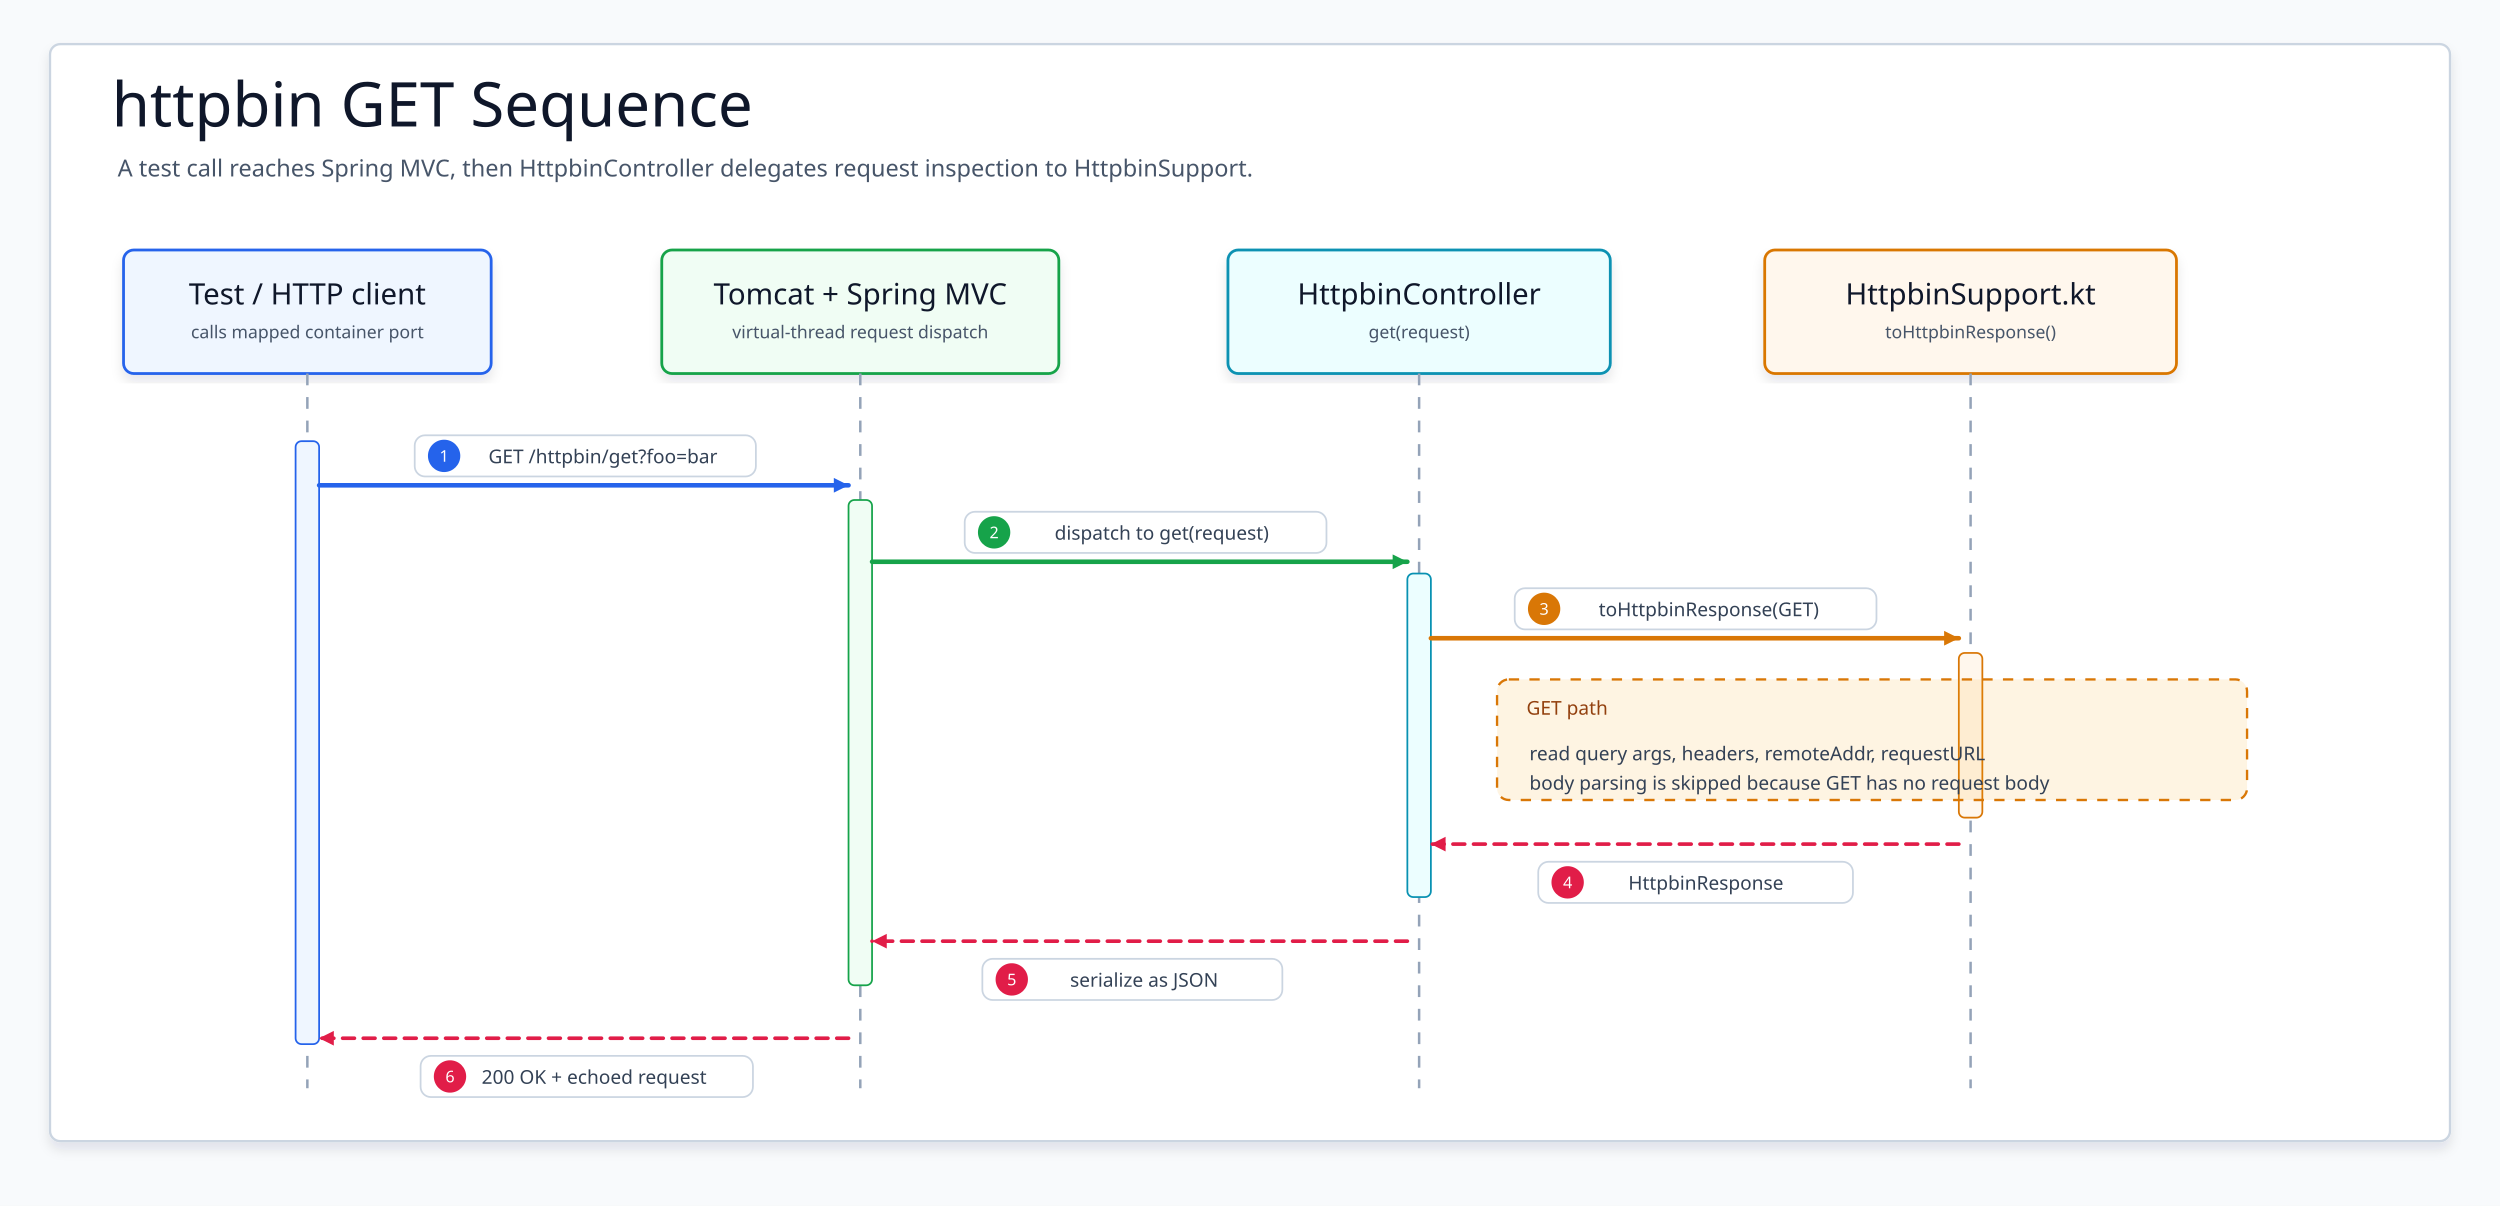
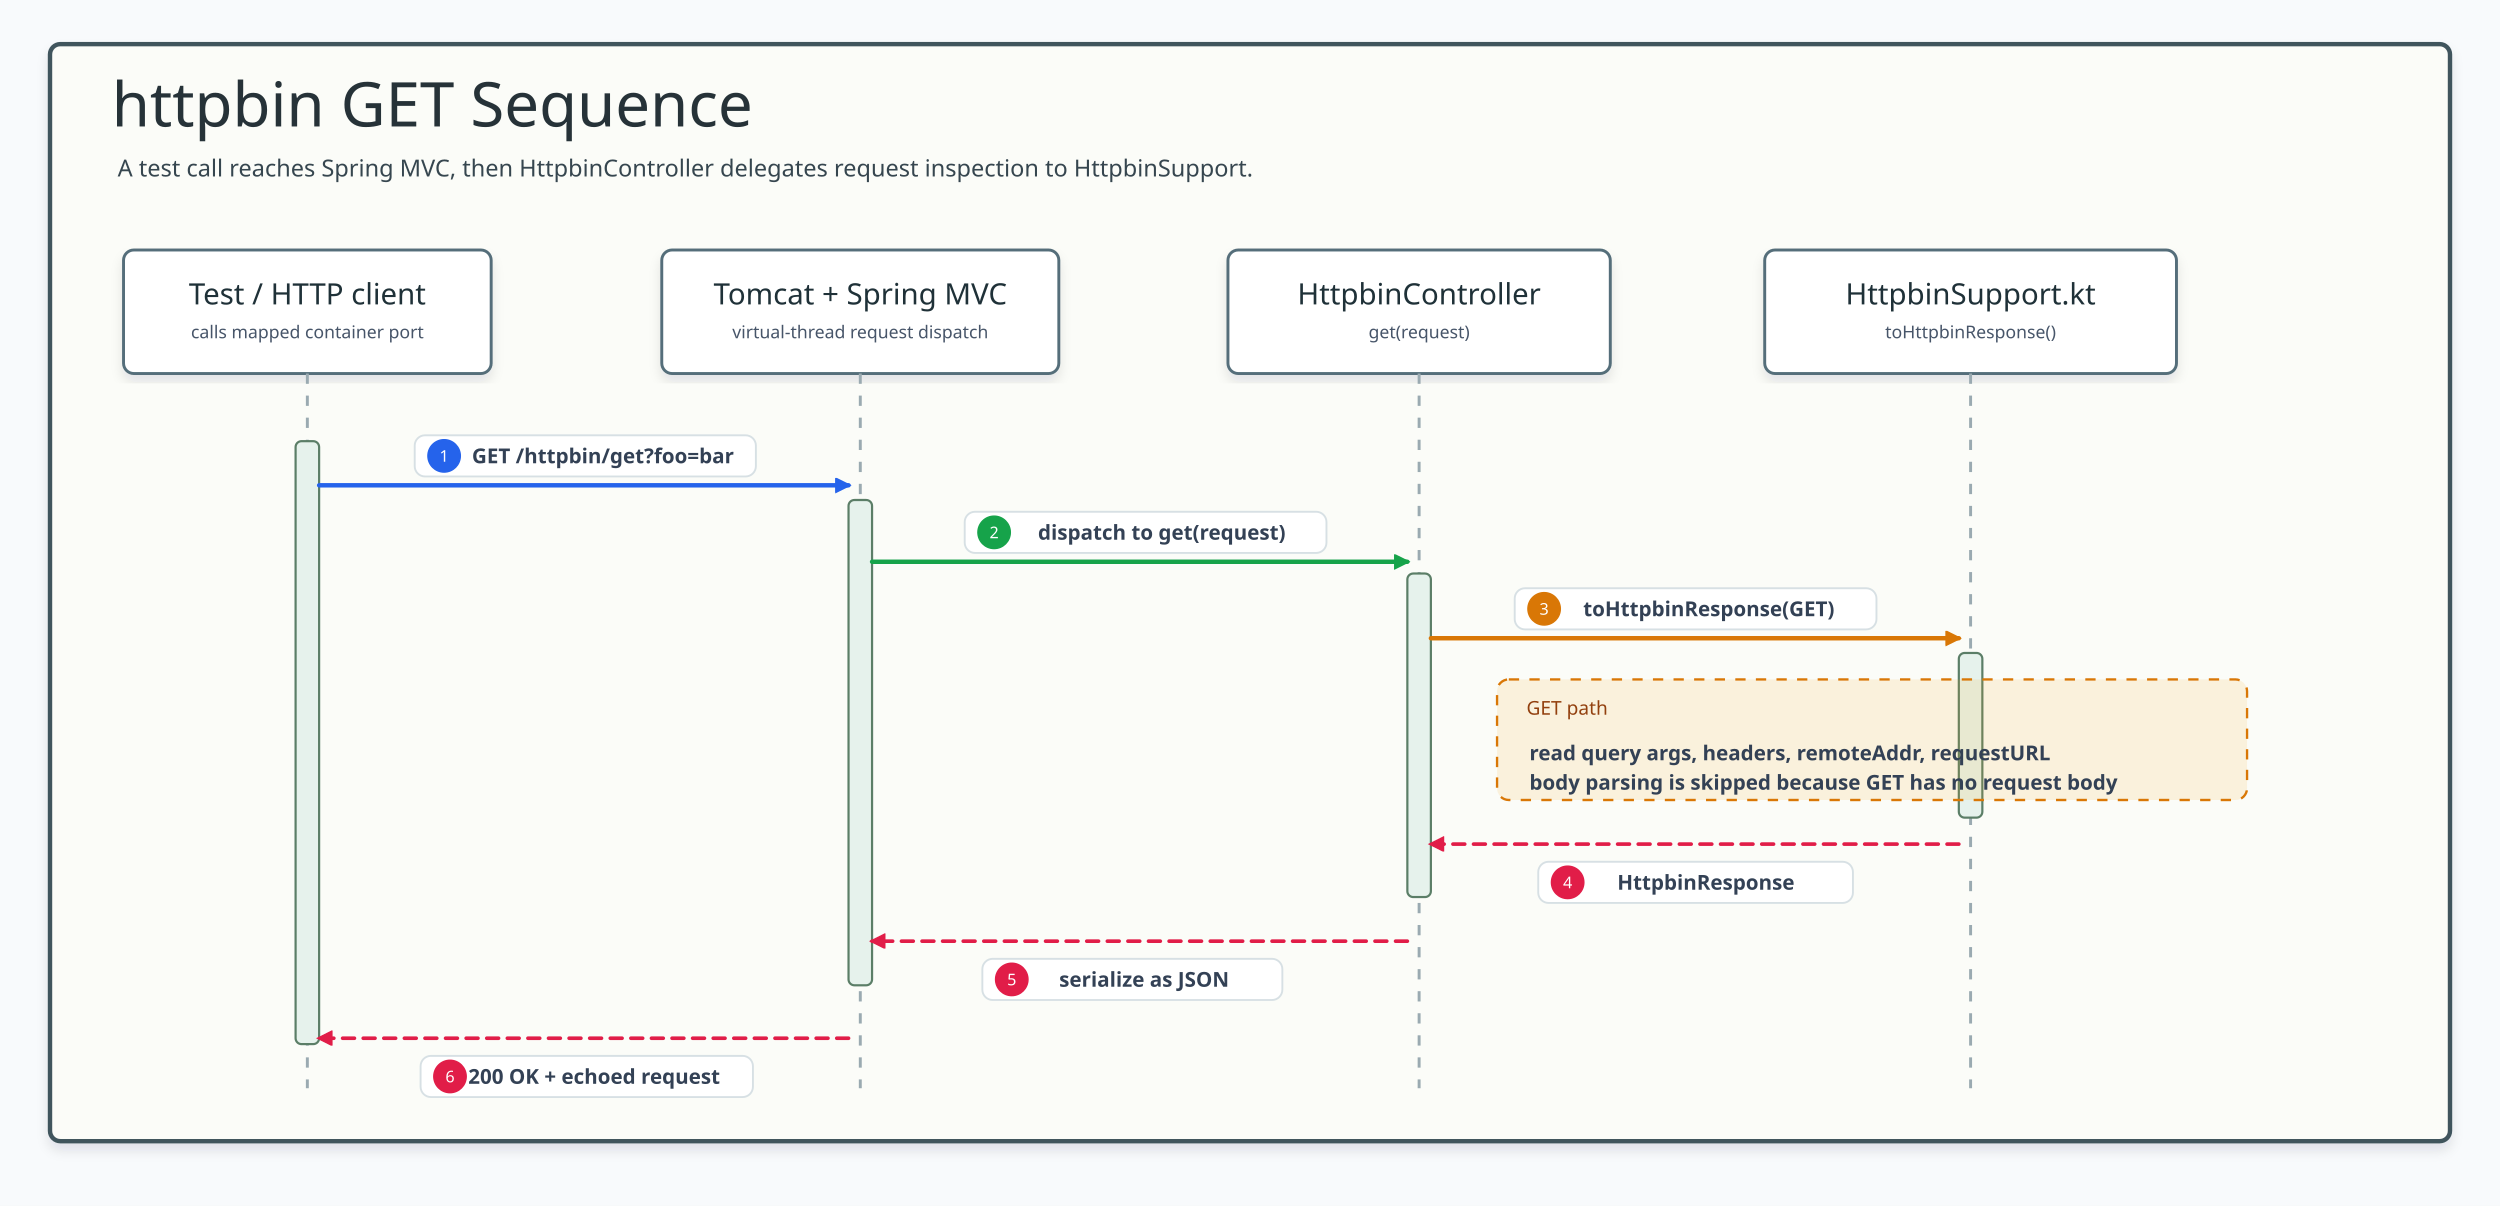
<svg xmlns="http://www.w3.org/2000/svg" width="1700" height="820" viewBox="0 0 1700 820" role="img" aria-label="Mock web server httpbin GET sequence">
  <defs>
    <filter id="shadow" x="-8%" y="-8%" width="116%" height="116%">
      <feDropShadow dx="0" dy="5" stdDeviation="4" flood-color="#0F172A" flood-opacity="0.10" />
    </filter>
-     <marker id="arrowBlue" markerWidth="14" markerHeight="14" refX="12" refY="7" orient="auto" markerUnits="userSpaceOnUse">
-       <path d="M 2 2 L 12 7 L 2 12 Z" fill="#2563EB" stroke-dasharray="none" style="stroke-dasharray:none" />
+     <marker id="arrowBlue" markerWidth="13" markerHeight="13" refX="9" refY="5" orient="auto" markerUnits="userSpaceOnUse">
+       <path d="M 0 0 L 10 5 L 0 10 Z" fill="#2563EB" stroke="#2563EB" stroke-dasharray="none" style="stroke-dasharray:none" />
    </marker>
-     <marker id="arrowGreen" markerWidth="14" markerHeight="14" refX="12" refY="7" orient="auto" markerUnits="userSpaceOnUse">
-       <path d="M 2 2 L 12 7 L 2 12 Z" fill="#16A34A" stroke-dasharray="none" style="stroke-dasharray:none" />
+     <marker id="arrowGreen" markerWidth="13" markerHeight="13" refX="9" refY="5" orient="auto" markerUnits="userSpaceOnUse">
+       <path d="M 0 0 L 10 5 L 0 10 Z" fill="#16A34A" stroke="#16A34A" stroke-dasharray="none" style="stroke-dasharray:none" />
    </marker>
-     <marker id="arrowAmber" markerWidth="14" markerHeight="14" refX="12" refY="7" orient="auto" markerUnits="userSpaceOnUse">
-       <path d="M 2 2 L 12 7 L 2 12 Z" fill="#D97706" stroke-dasharray="none" style="stroke-dasharray:none" />
+     <marker id="arrowAmber" markerWidth="13" markerHeight="13" refX="9" refY="5" orient="auto" markerUnits="userSpaceOnUse">
+       <path d="M 0 0 L 10 5 L 0 10 Z" fill="#D97706" stroke="#D97706" stroke-dasharray="none" style="stroke-dasharray:none" />
    </marker>
-     <marker id="arrowRose" markerWidth="14" markerHeight="14" refX="12" refY="7" orient="auto" markerUnits="userSpaceOnUse">
-       <path d="M 2 2 L 12 7 L 2 12 Z" fill="#E11D48" stroke-dasharray="none" style="stroke-dasharray:none" />
+     <marker id="arrowRose" markerWidth="13" markerHeight="13" refX="9" refY="5" orient="auto" markerUnits="userSpaceOnUse">
+       <path d="M 0 0 L 10 5 L 0 10 Z" fill="#E11D48" stroke="#E11D48" stroke-dasharray="none" style="stroke-dasharray:none" />
    </marker>
    <style>
    svg{font-family:"Architects Daughter","Comic Mono","Comic Sans MS",ui-sans-serif,system-ui,sans-serif}
    .canvas{fill:#F8FAFC}.frame{fill:#FFFFFF;stroke:#CBD5E1;stroke-width:1.6;filter:url(#shadow)}
    .title{font-family:"Architects Daughter";font-size:42px;fill:#0F172A}.subtitle{font-family:"Comic Mono";font-size:16px;fill:#475569}
    .card{filter:url(#shadow);stroke-width:1.9;rx:7}.client{fill:#EFF6FF;stroke:#2563EB}.runtime{fill:#F0FDF4;stroke:#16A34A}.controller{fill:#ECFEFF;stroke:#0891B2}.helper{fill:#FFF7ED;stroke:#D97706}.response{fill:#FFF1F2;stroke:#E11D48}
    .cardTitle{font-family:"Architects Daughter";font-size:20px;fill:#0F172A}.cardSub{font-family:"Comic Mono";font-size:12px;fill:#475569}
    .lifeline{stroke:#94A3B8;stroke-width:1.7;stroke-dasharray:8 8}.activation{stroke-width:1.2;rx:4}
    .call{fill:none;stroke-width:3.1;stroke-linecap:round;stroke-linejoin:round}.return{fill:none;stroke-width:2.5;stroke-linecap:round;stroke-linejoin:round;stroke-dasharray:8 6}
    .label{font-family:"Comic Mono";font-size:13px;fill:#334155}.step{font-family:"Comic Mono";font-size:11px;fill:#FFFFFF}
    .pill{fill:#FFFFFF;stroke:#CBD5E1;stroke-width:1.2}.opt{fill:#F59E0B;fill-opacity:.12;stroke:#D97706;stroke-width:1.6;stroke-dasharray:7 7}.optText{font-family:"Comic Mono";font-size:13px;fill:#92400E}
+ 
+     /* sequence-style: spring-boot-cassandra-sequence-01 */
+     .title{font-family:"Architects Daughter";fill:#263238}.subtitle,.msg,.note,.footer,.detail,.role{font-family:"Comic Mono";fill:#36464f}.subtitle{font-size:16px}text.participant,.cardTitle{font-family:"Architects Daughter";fill:#1f3138}.role{fill:#546a73}.frame{fill:#fbfcf8;stroke:#41545d;stroke-width:3}.inner,.panel{fill:#ffffff;stroke:#d7e0e4;stroke-width:2}.header,.card{fill:#ffffff!important;stroke:#546e7a!important;stroke-width:2;filter:url(#shadow)}.actor{fill:#ffffff!important;stroke:#546e7a!important;stroke-width:2;filter:url(#shadow)}rect.participant{fill:#ffffff!important;stroke:#546e7a!important;stroke-width:2;filter:url(#shadow)}.lifeline{stroke:#9aaab1;stroke-width:2;stroke-dasharray:7 8}.activation{fill:#e6f2ec!important;stroke:#5b7e67!important;stroke-width:1.5}.seq,.call{fill:none;stroke-width:3;stroke-linecap:round;stroke-linejoin:round}.work,.crypto{fill:none;stroke-width:3;stroke-linecap:round;stroke-linejoin:round}.async{fill:none;stroke-width:3;stroke-linecap:round;stroke-linejoin:round}.seqReturn,.return{fill:none;stroke-width:2.5;stroke-dasharray:8 6;stroke-linecap:round;stroke-linejoin:round}.fail,.skip{fill:none;stroke-width:3;stroke-linecap:round;stroke-linejoin:round}.alt,.altBox{fill:#eef7f0;fill-opacity:.12;stroke:#78909c;stroke-width:2.4;stroke-dasharray:12 7}.divider,.branchDivider{stroke:#78909c;stroke-width:2.4;stroke-dasharray:12 8}rect.label,.labelPill,.pill{fill:#ffffff;stroke:#d7e0e4;stroke-width:1.3}.callLabel{stroke:#9cc2d1}.workLabel,.cryptoLabel{stroke:#b6c9a4}.returnLabel{stroke:#c8b38f}.asyncLabel{stroke:#b8a9d5}.failLabel{stroke:#d9abab}.callBadge{fill:#eaf4f8;stroke:#3f7d9c}.workBadge,.cryptoBadge{fill:#eef7f0;stroke:#6e8f4f}.returnBadge{fill:#fff7e8;stroke:#9b7d54}.asyncBadge{fill:#f3ecff;stroke:#7c5aa6}.failBadge{fill:#fff0f0;stroke:#b86868}text.label{font-family:"Comic Mono";font-size:14px;font-weight:700;stroke:none}.badgeText{font-family:"Comic Mono";font-size:12px;font-weight:700}.callText{fill:#2f6f8e}.workText,.cryptoText{fill:#55783f}.returnText{fill:#7f6038}.asyncText{fill:#674b91}.failText{fill:#9d4f4f}.footer{fill:#60727d}
  </style>
+     <marker id="arrowBlue-2563EB" markerWidth="13" markerHeight="13" refX="9" refY="5" orient="auto" markerUnits="userSpaceOnUse">
+       <path d="M 0 0 L 10 5 L 0 10 Z" fill="#2563EB" stroke="#2563EB" stroke-dasharray="none" style="stroke-dasharray:none" />
+     </marker>
+     <marker id="arrowGreen-16A34A" markerWidth="13" markerHeight="13" refX="9" refY="5" orient="auto" markerUnits="userSpaceOnUse">
+       <path d="M 0 0 L 10 5 L 0 10 Z" fill="#16A34A" stroke="#16A34A" stroke-dasharray="none" style="stroke-dasharray:none" />
+     </marker>
+     <marker id="arrowAmber-D97706" markerWidth="13" markerHeight="13" refX="9" refY="5" orient="auto" markerUnits="userSpaceOnUse">
+       <path d="M 0 0 L 10 5 L 0 10 Z" fill="#D97706" stroke="#D97706" stroke-dasharray="none" style="stroke-dasharray:none" />
+     </marker>
+     <marker id="arrowRose-E11D48" markerWidth="13" markerHeight="13" refX="9" refY="5" orient="auto" markerUnits="userSpaceOnUse">
+       <path d="M 0 0 L 10 5 L 0 10 Z" fill="#E11D48" stroke="#E11D48" stroke-dasharray="none" style="stroke-dasharray:none" />
+     </marker>
  </defs>
  <rect class="canvas" width="1700" height="820" />
  <rect class="frame" x="34" y="30" width="1632" height="746" rx="7" />
  <text class="title" x="76" y="86">httpbin GET Sequence</text>
  <text class="subtitle" x="80" y="120">A test call reaches Spring MVC, then HttpbinController delegates request inspection to HttpbinSupport.</text>
  <g id="participant-client">
    <rect class="card client" x="84" y="170" width="250" height="84" />
    <text class="cardTitle" x="209" y="207" text-anchor="middle">Test / HTTP client</text>
    <text class="cardSub" x="209" y="230" text-anchor="middle">calls mapped container port</text>
    <line class="lifeline" x1="209" y1="254" x2="209" y2="740" />
  </g>
  <g id="participant-runtime">
    <rect class="card runtime" x="450" y="170" width="270" height="84" />
    <text class="cardTitle" x="585" y="207" text-anchor="middle">Tomcat + Spring MVC</text>
    <text class="cardSub" x="585" y="230" text-anchor="middle">virtual-thread request dispatch</text>
    <line class="lifeline" x1="585" y1="254" x2="585" y2="740" />
  </g>
  <g id="participant-controller">
    <rect class="card controller" x="835" y="170" width="260" height="84" />
    <text class="cardTitle" x="965" y="207" text-anchor="middle">HttpbinController</text>
    <text class="cardSub" x="965" y="230" text-anchor="middle">get(request)</text>
    <line class="lifeline" x1="965" y1="254" x2="965" y2="740" />
  </g>
  <g id="participant-helper">
    <rect class="card helper" x="1200" y="170" width="280" height="84" />
    <text class="cardTitle" x="1340" y="207" text-anchor="middle">HttpbinSupport.kt</text>
    <text class="cardSub" x="1340" y="230" text-anchor="middle">toHttpbinResponse()</text>
    <line class="lifeline" x1="1340" y1="254" x2="1340" y2="740" />
  </g>
  <rect class="activation client" x="201" y="300" width="16" height="410" />
  <rect class="activation runtime" x="577" y="340" width="16" height="330" />
  <rect class="activation controller" x="957" y="390" width="16" height="220" />
  <rect class="activation helper" x="1332" y="444" width="16" height="112" />
  <g id="m1">
-     <path class="call" d="M217 330 L577 330" stroke="#2563EB" marker-end="url(#arrowBlue)" />
-     <rect class="pill" x="282" y="296" width="232" height="28" rx="7" />
-     <circle cx="302" cy="310" r="11" fill="#2563EB" />
-     <text class="step" x="302" y="314" text-anchor="middle">1</text>
-     <text class="label" x="410" y="315" text-anchor="middle">GET /httpbin/get?foo=bar</text>
+     <path class="call" d="M217 330 L577 330" stroke="#2563EB" marker-end="url(#arrowBlue-2563EB)" />
+     <rect class="pill" x="282" y="296" width="232" height="28" rx="7" stroke="#2563EB" />
+     <circle cx="302" cy="310" r="11" fill="#2563EB" stroke="#2563EB" />
+     <text fill="#FFFFFF" class="step" x="302" y="314" text-anchor="middle">1</text>
+     <text fill="#2563EB" class="label" x="410" y="315" text-anchor="middle">GET /httpbin/get?foo=bar</text>
  </g>
  <g id="m2">
-     <path class="call" d="M593 382 L957 382" stroke="#16A34A" marker-end="url(#arrowGreen)" />
-     <rect class="pill" x="656" y="348" width="246" height="28" rx="7" />
-     <circle cx="676" cy="362" r="11" fill="#16A34A" />
-     <text class="step" x="676" y="366" text-anchor="middle">2</text>
-     <text class="label" x="790" y="367" text-anchor="middle">dispatch to get(request)</text>
+     <path class="call" d="M593 382 L957 382" stroke="#16A34A" marker-end="url(#arrowGreen-16A34A)" />
+     <rect class="pill" x="656" y="348" width="246" height="28" rx="7" stroke="#16A34A" />
+     <circle cx="676" cy="362" r="11" fill="#16A34A" stroke="#16A34A" />
+     <text fill="#FFFFFF" class="step" x="676" y="366" text-anchor="middle">2</text>
+     <text fill="#16A34A" class="label" x="790" y="367" text-anchor="middle">dispatch to get(request)</text>
  </g>
  <g id="m3">
-     <path class="call" d="M973 434 L1332 434" stroke="#D97706" marker-end="url(#arrowAmber)" />
-     <rect class="pill" x="1030" y="400" width="246" height="28" rx="7" />
-     <circle cx="1050" cy="414" r="11" fill="#D97706" />
-     <text class="step" x="1050" y="418" text-anchor="middle">3</text>
-     <text class="label" x="1162" y="419" text-anchor="middle">toHttpbinResponse(GET)</text>
+     <path class="call" d="M973 434 L1332 434" stroke="#D97706" marker-end="url(#arrowAmber-D97706)" />
+     <rect class="pill" x="1030" y="400" width="246" height="28" rx="7" stroke="#D97706" />
+     <circle cx="1050" cy="414" r="11" fill="#D97706" stroke="#D97706" />
+     <text fill="#FFFFFF" class="step" x="1050" y="418" text-anchor="middle">3</text>
+     <text fill="#D97706" class="label" x="1162" y="419" text-anchor="middle">toHttpbinResponse(GET)</text>
  </g>
  <g id="opt-no-body">
    <rect class="opt" x="1018" y="462" width="510" height="82" rx="8" />
    <text class="optText" x="1038" y="486">GET path</text>
-     <text class="label" x="1040" y="517">read query args, headers, remoteAddr, requestURL</text>
-     <text class="label" x="1040" y="537">body parsing is skipped because GET has no request body</text>
+     <text fill="#D97706" class="label" x="1040" y="517">read query args, headers, remoteAddr, requestURL</text>
+     <text fill="#D97706" class="label" x="1040" y="537">body parsing is skipped because GET has no request body</text>
  </g>
  <g id="m4">
-     <path class="return" d="M1332 574 L973 574" stroke="#E11D48" marker-end="url(#arrowRose)" />
-     <rect class="pill" x="1046" y="586" width="214" height="28" rx="7" />
-     <circle cx="1066" cy="600" r="11" fill="#E11D48" />
-     <text class="step" x="1066" y="604" text-anchor="middle">4</text>
-     <text class="label" x="1160" y="605" text-anchor="middle">HttpbinResponse</text>
+     <path class="return" d="M1332 574 L973 574" stroke="#E11D48" marker-end="url(#arrowRose-E11D48)" />
+     <rect class="pill" x="1046" y="586" width="214" height="28" rx="7" stroke="#E11D48" />
+     <circle cx="1066" cy="600" r="11" fill="#E11D48" stroke="#E11D48" />
+     <text fill="#FFFFFF" class="step" x="1066" y="604" text-anchor="middle">4</text>
+     <text fill="#E11D48" class="label" x="1160" y="605" text-anchor="middle">HttpbinResponse</text>
  </g>
  <g id="m5">
-     <path class="return" d="M957 640 L593 640" stroke="#E11D48" marker-end="url(#arrowRose)" />
-     <rect class="pill" x="668" y="652" width="204" height="28" rx="7" />
-     <circle cx="688" cy="666" r="11" fill="#E11D48" />
-     <text class="step" x="688" y="670" text-anchor="middle">5</text>
-     <text class="label" x="778" y="671" text-anchor="middle">serialize as JSON</text>
+     <path class="return" d="M957 640 L593 640" stroke="#E11D48" marker-end="url(#arrowRose-E11D48)" />
+     <rect class="pill" x="668" y="652" width="204" height="28" rx="7" stroke="#E11D48" />
+     <circle cx="688" cy="666" r="11" fill="#E11D48" stroke="#E11D48" />
+     <text fill="#FFFFFF" class="step" x="688" y="670" text-anchor="middle">5</text>
+     <text fill="#E11D48" class="label" x="778" y="671" text-anchor="middle">serialize as JSON</text>
  </g>
  <g id="m6">
-     <path class="return" d="M577 706 L217 706" stroke="#E11D48" marker-end="url(#arrowRose)" />
-     <rect class="pill" x="286" y="718" width="226" height="28" rx="7" />
-     <circle cx="306" cy="732" r="11" fill="#E11D48" />
-     <text class="step" x="306" y="736" text-anchor="middle">6</text>
-     <text class="label" x="404" y="737" text-anchor="middle">200 OK + echoed request</text>
+     <path class="return" d="M577 706 L217 706" stroke="#E11D48" marker-end="url(#arrowRose-E11D48)" />
+     <rect class="pill" x="286" y="718" width="226" height="28" rx="7" stroke="#E11D48" />
+     <circle cx="306" cy="732" r="11" fill="#E11D48" stroke="#E11D48" />
+     <text fill="#FFFFFF" class="step" x="306" y="736" text-anchor="middle">6</text>
+     <text fill="#E11D48" class="label" x="404" y="737" text-anchor="middle">200 OK + echoed request</text>
  </g>
</svg>
